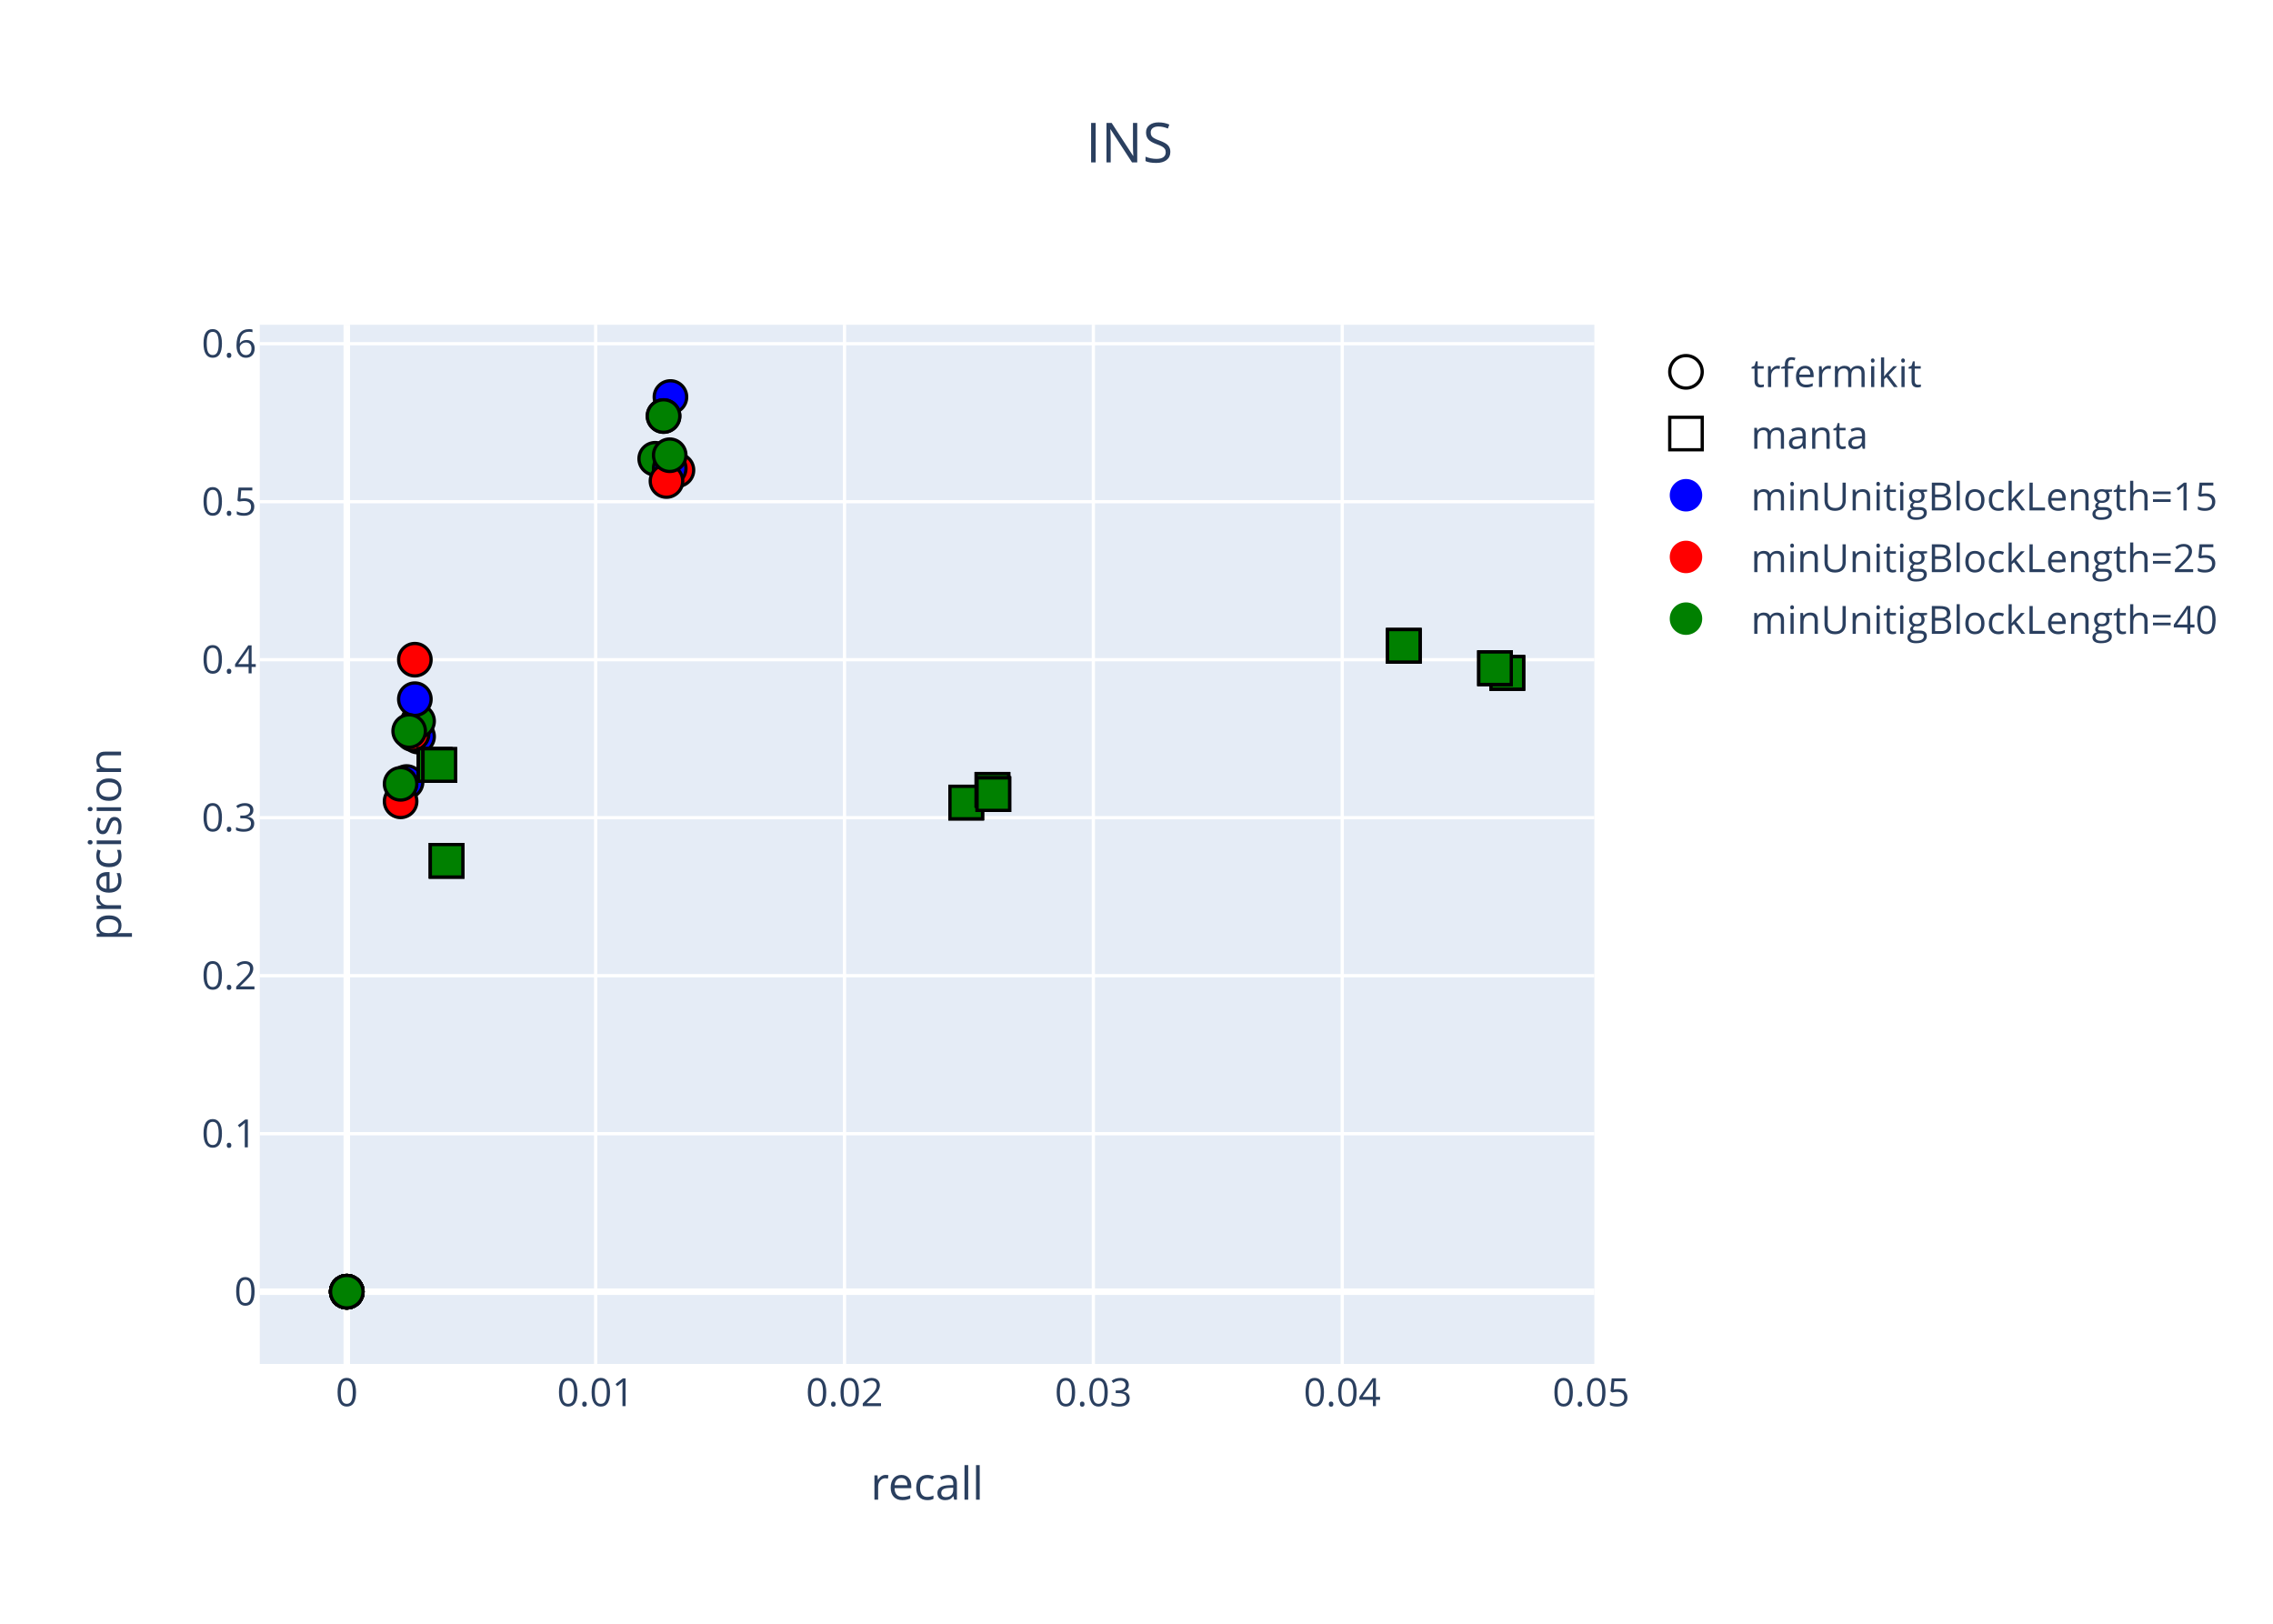
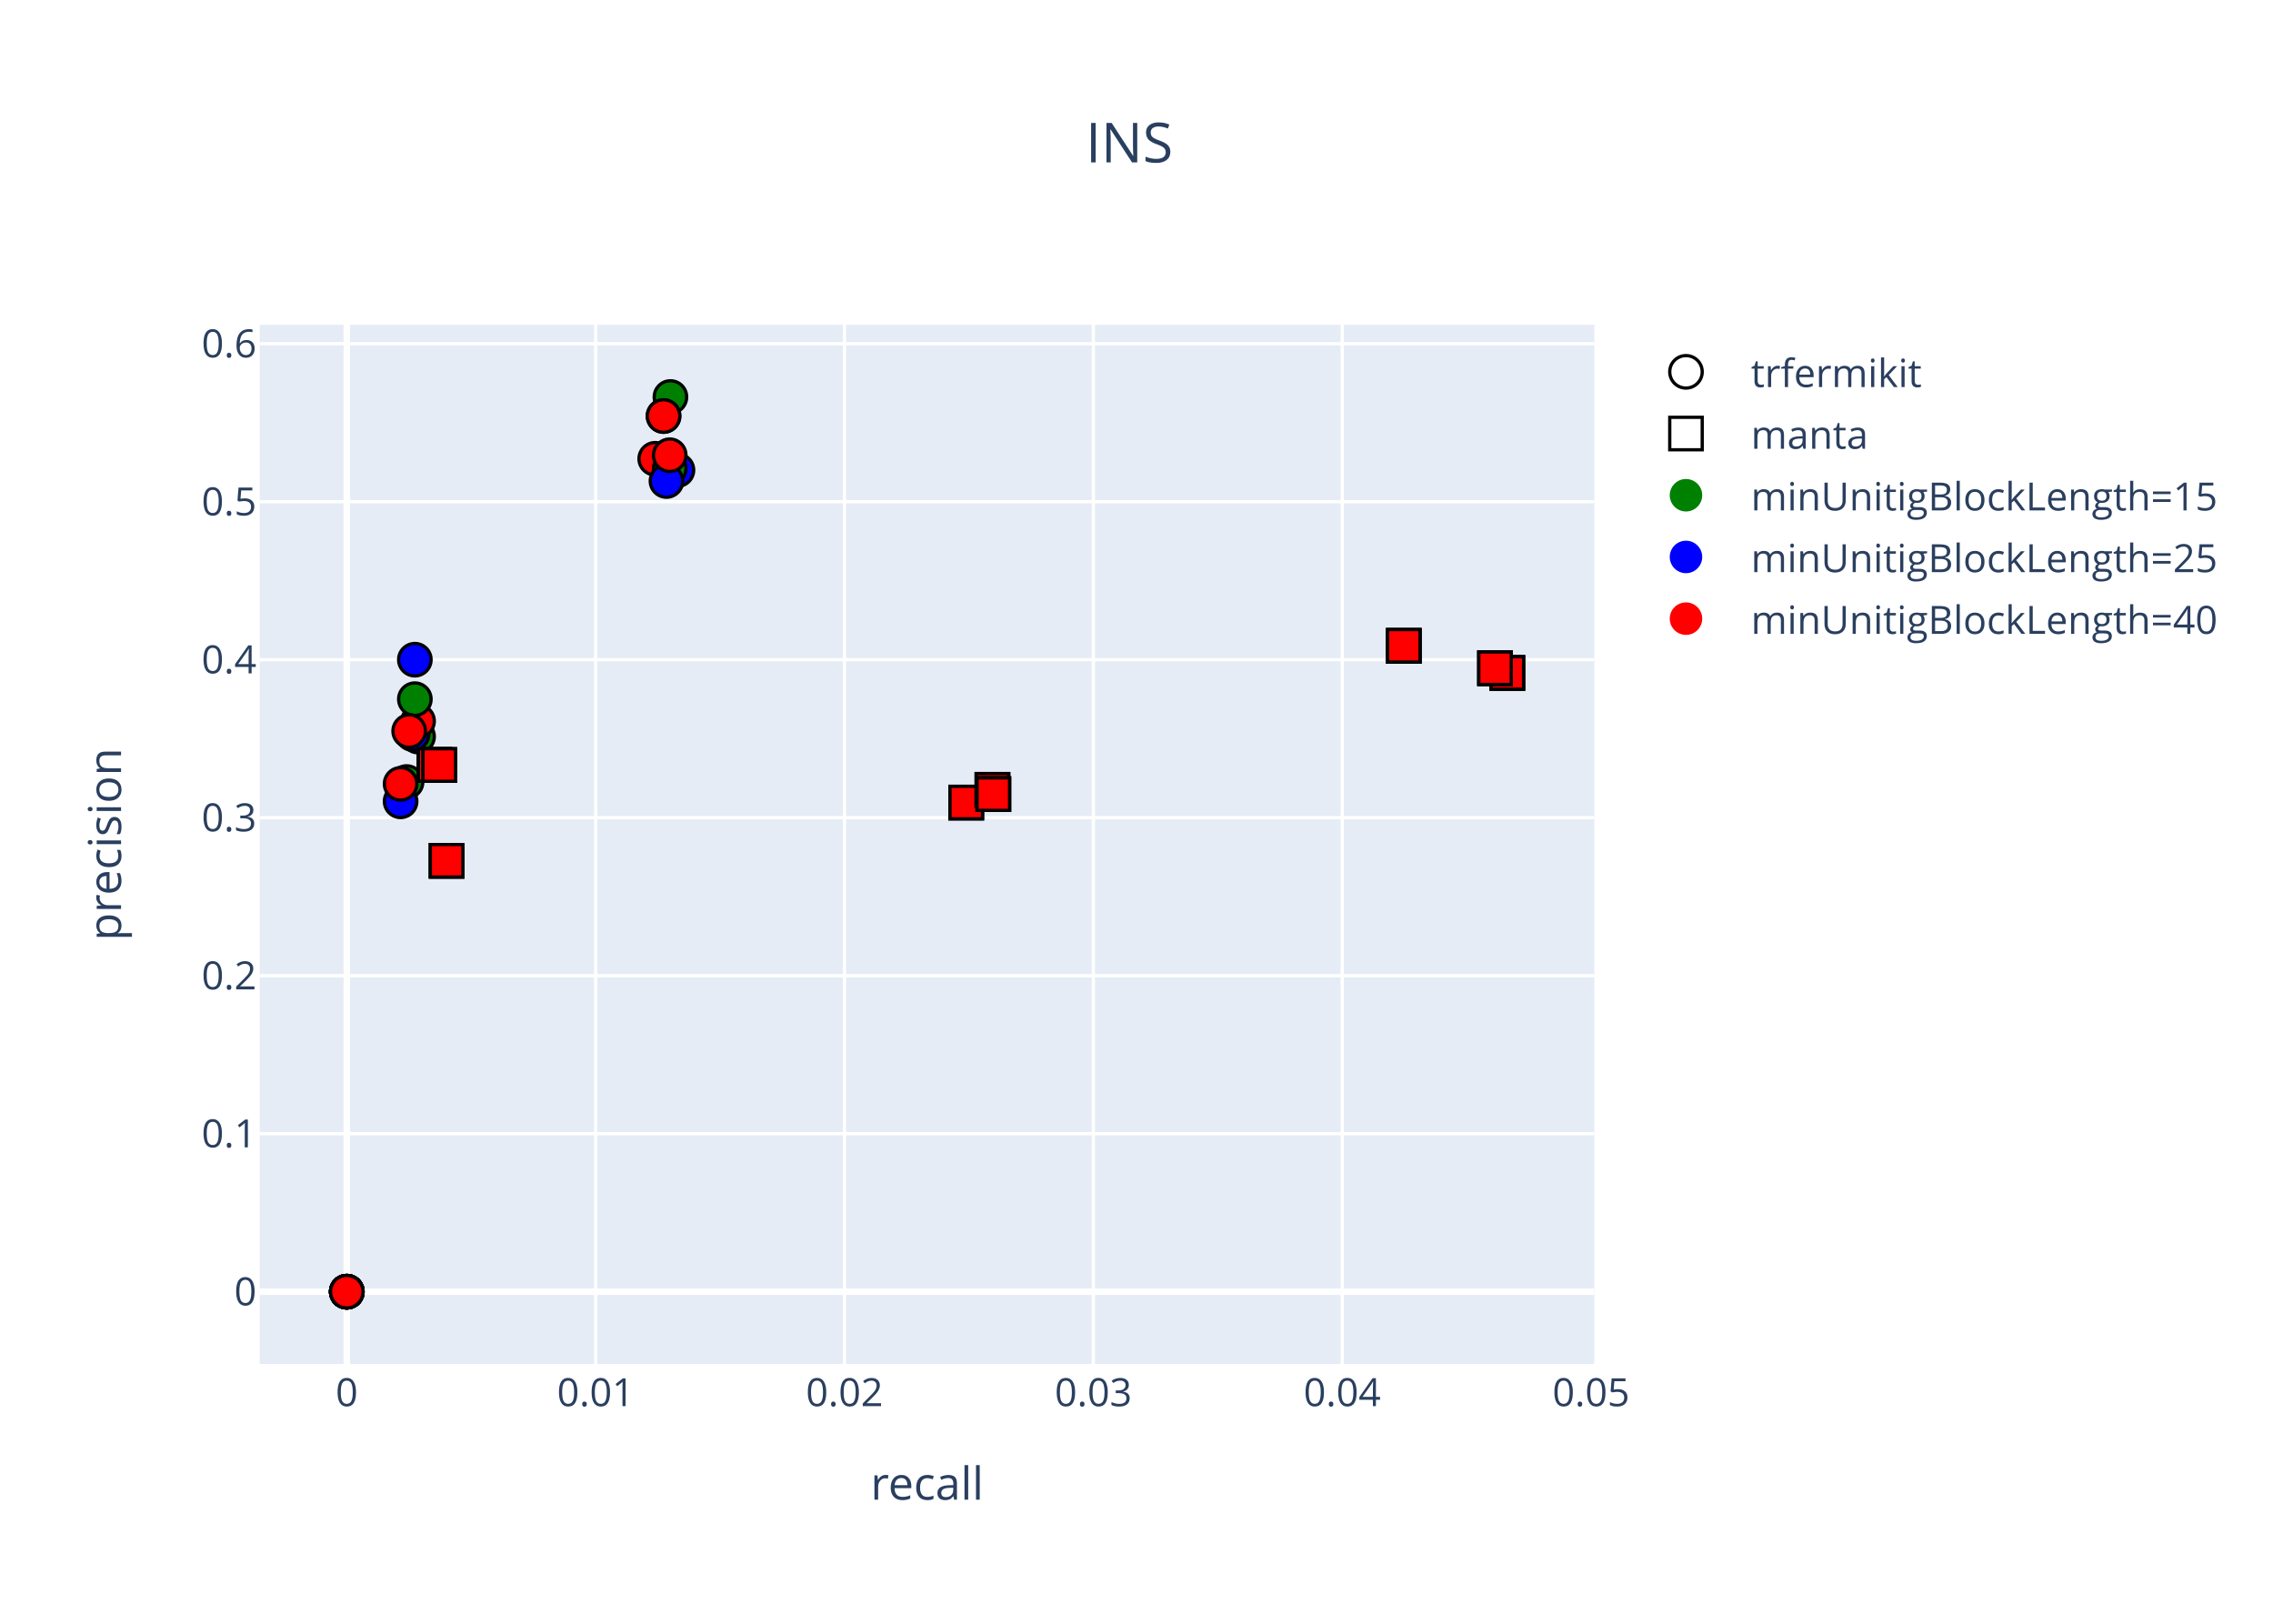
<svg xmlns="http://www.w3.org/2000/svg" class="main-svg" width="700" height="500" style="" viewBox="0 0 700 500">
  <rect x="0" y="0" width="700" height="500" style="fill: rgb(255, 255, 255); fill-opacity: 1;" />
-   <defs id="defs-9c5c55">
+   <defs id="defs-febe1d">
    <g class="clips">
-       <clipPath id="clip9c5c55xyplot" class="plotclip">
+       <clipPath id="clipfebe1dxyplot" class="plotclip">
        <rect width="411" height="320" />
      </clipPath>
-       <clipPath class="axesclip" id="clip9c5c55x">
+       <clipPath class="axesclip" id="clipfebe1dx">
        <rect x="80" y="0" width="411" height="500" />
      </clipPath>
-       <clipPath class="axesclip" id="clip9c5c55y">
+       <clipPath class="axesclip" id="clipfebe1dy">
        <rect x="0" y="100" width="700" height="320" />
      </clipPath>
-       <clipPath class="axesclip" id="clip9c5c55xy">
+       <clipPath class="axesclip" id="clipfebe1dxy">
        <rect x="80" y="100" width="411" height="320" />
      </clipPath>
    </g>
    <g class="gradients" />
  </defs>
  <g class="bglayer">
    <rect class="bg" x="80" y="100" width="411" height="320" style="fill: rgb(229, 236, 246); fill-opacity: 1; stroke-width: 0;" />
  </g>
  <g class="layer-below">
    <g class="imagelayer" />
    <g class="shapelayer" />
  </g>
  <g class="cartesianlayer">
    <g class="subplot xy">
      <g class="layer-subplot">
        <g class="shapelayer" />
        <g class="imagelayer" />
      </g>
      <g class="gridlayer">
        <g class="x">
          <path class="xgrid crisp" transform="translate(183.44,0)" d="M0,100v320" style="stroke: rgb(255, 255, 255); stroke-opacity: 1; stroke-width: 1px;" />
          <path class="xgrid crisp" transform="translate(260.08,0)" d="M0,100v320" style="stroke: rgb(255, 255, 255); stroke-opacity: 1; stroke-width: 1px;" />
          <path class="xgrid crisp" transform="translate(336.72,0)" d="M0,100v320" style="stroke: rgb(255, 255, 255); stroke-opacity: 1; stroke-width: 1px;" />
          <path class="xgrid crisp" transform="translate(413.36,0)" d="M0,100v320" style="stroke: rgb(255, 255, 255); stroke-opacity: 1; stroke-width: 1px;" />
        </g>
        <g class="y">
          <path class="ygrid crisp" transform="translate(0,349.1)" d="M80,0h411" style="stroke: rgb(255, 255, 255); stroke-opacity: 1; stroke-width: 1px;" />
          <path class="ygrid crisp" transform="translate(0,300.45)" d="M80,0h411" style="stroke: rgb(255, 255, 255); stroke-opacity: 1; stroke-width: 1px;" />
          <path class="ygrid crisp" transform="translate(0,251.79)" d="M80,0h411" style="stroke: rgb(255, 255, 255); stroke-opacity: 1; stroke-width: 1px;" />
          <path class="ygrid crisp" transform="translate(0,203.14)" d="M80,0h411" style="stroke: rgb(255, 255, 255); stroke-opacity: 1; stroke-width: 1px;" />
          <path class="ygrid crisp" transform="translate(0,154.49)" d="M80,0h411" style="stroke: rgb(255, 255, 255); stroke-opacity: 1; stroke-width: 1px;" />
          <path class="ygrid crisp" transform="translate(0,105.84)" d="M80,0h411" style="stroke: rgb(255, 255, 255); stroke-opacity: 1; stroke-width: 1px;" />
        </g>
      </g>
      <g class="zerolinelayer">
        <path class="xzl zl crisp" transform="translate(106.8,0)" d="M0,100v320" style="stroke: rgb(255, 255, 255); stroke-opacity: 1; stroke-width: 2px;" />
        <path class="yzl zl crisp" transform="translate(0,397.75)" d="M80,0h411" style="stroke: rgb(255, 255, 255); stroke-opacity: 1; stroke-width: 2px;" />
      </g>
      <path class="xlines-below" />
      <path class="ylines-below" />
      <g class="overlines-below" />
      <g class="xaxislayer-below" />
      <g class="yaxislayer-below" />
      <g class="overaxes-below" />
-       <g class="plot" transform="translate(80,100)" clip-path="url('#clip9c5c55xyplot')">
+       <g class="plot" transform="translate(80,100)" clip-path="url('#clipfebe1dxyplot')">
        <g class="scatterlayer mlayer">
-           <g class="trace scatter trace74d91a" style="stroke-miterlimit: 2; opacity: 1;">
+           <g class="trace scatter trace201d78" style="stroke-miterlimit: 2; opacity: 1;">
            <g class="fills" />
            <g class="errorbars" />
            <g class="lines" />
            <g class="points">
-               <path class="point" transform="translate(48.75,126.81)" d="M5,0A5,5 0 1,1 0,-5A5,5 0 0,1 5,0Z" style="opacity: 1; stroke-width: 1px; fill: rgb(0, 0, 255); fill-opacity: 1; stroke: rgb(0, 0, 0); stroke-opacity: 1;" />
-               <path class="point" transform="translate(47.06,126.04)" d="M5,0A5,5 0 1,1 0,-5A5,5 0 0,1 5,0Z" style="opacity: 1; stroke-width: 1px; fill: rgb(255, 0, 0); fill-opacity: 1; stroke: rgb(0, 0, 0); stroke-opacity: 1;" />
-               <path class="point" transform="translate(48.75,122.06)" d="M5,0A5,5 0 1,1 0,-5A5,5 0 0,1 5,0Z" style="opacity: 1; stroke-width: 1px; fill: rgb(0, 128, 0); fill-opacity: 1; stroke: rgb(0, 0, 0); stroke-opacity: 1;" />
-               <path class="point" transform="translate(45.21,140.81)" d="M5,0A5,5 0 1,1 0,-5A5,5 0 0,1 5,0Z" style="opacity: 1; stroke-width: 1px; fill: rgb(0, 0, 255); fill-opacity: 1; stroke: rgb(0, 0, 0); stroke-opacity: 1;" />
-               <path class="point" transform="translate(43.37,146.76)" d="M5,0A5,5 0 1,1 0,-5A5,5 0 0,1 5,0Z" style="opacity: 1; stroke-width: 1px; fill: rgb(255, 0, 0); fill-opacity: 1; stroke: rgb(0, 0, 0); stroke-opacity: 1;" />
-               <path class="point" transform="translate(43.37,141.37)" d="M5,0A5,5 0 1,1 0,-5A5,5 0 0,1 5,0Z" style="opacity: 1; stroke-width: 1px; fill: rgb(0, 128, 0); fill-opacity: 1; stroke: rgb(0, 0, 0); stroke-opacity: 1;" />
-               <path class="point" transform="translate(47.76,115.3)" d="M5,0A5,5 0 1,1 0,-5A5,5 0 0,1 5,0Z" style="opacity: 1; stroke-width: 1px; fill: rgb(0, 0, 255); fill-opacity: 1; stroke: rgb(0, 0, 0); stroke-opacity: 1;" />
-               <path class="point" transform="translate(47.76,103.14)" d="M5,0A5,5 0 1,1 0,-5A5,5 0 0,1 5,0Z" style="opacity: 1; stroke-width: 1px; fill: rgb(255, 0, 0); fill-opacity: 1; stroke: rgb(0, 0, 0); stroke-opacity: 1;" />
-               <path class="point" transform="translate(46.01,125.11)" d="M5,0A5,5 0 1,1 0,-5A5,5 0 0,1 5,0Z" style="opacity: 1; stroke-width: 1px; fill: rgb(0, 128, 0); fill-opacity: 1; stroke: rgb(0, 0, 0); stroke-opacity: 1;" />
+               <path class="point" transform="translate(48.75,126.81)" d="M5,0A5,5 0 1,1 0,-5A5,5 0 0,1 5,0Z" style="opacity: 1; stroke-width: 1px; fill: rgb(0, 128, 0); fill-opacity: 1; stroke: rgb(0, 0, 0); stroke-opacity: 1;" />
+               <path class="point" transform="translate(47.06,126.04)" d="M5,0A5,5 0 1,1 0,-5A5,5 0 0,1 5,0Z" style="opacity: 1; stroke-width: 1px; fill: rgb(0, 0, 255); fill-opacity: 1; stroke: rgb(0, 0, 0); stroke-opacity: 1;" />
+               <path class="point" transform="translate(48.75,122.06)" d="M5,0A5,5 0 1,1 0,-5A5,5 0 0,1 5,0Z" style="opacity: 1; stroke-width: 1px; fill: rgb(255, 0, 0); fill-opacity: 1; stroke: rgb(0, 0, 0); stroke-opacity: 1;" />
+               <path class="point" transform="translate(45.21,140.81)" d="M5,0A5,5 0 1,1 0,-5A5,5 0 0,1 5,0Z" style="opacity: 1; stroke-width: 1px; fill: rgb(0, 128, 0); fill-opacity: 1; stroke: rgb(0, 0, 0); stroke-opacity: 1;" />
+               <path class="point" transform="translate(43.37,146.76)" d="M5,0A5,5 0 1,1 0,-5A5,5 0 0,1 5,0Z" style="opacity: 1; stroke-width: 1px; fill: rgb(0, 0, 255); fill-opacity: 1; stroke: rgb(0, 0, 0); stroke-opacity: 1;" />
+               <path class="point" transform="translate(43.37,141.37)" d="M5,0A5,5 0 1,1 0,-5A5,5 0 0,1 5,0Z" style="opacity: 1; stroke-width: 1px; fill: rgb(255, 0, 0); fill-opacity: 1; stroke: rgb(0, 0, 0); stroke-opacity: 1;" />
+               <path class="point" transform="translate(47.76,115.3)" d="M5,0A5,5 0 1,1 0,-5A5,5 0 0,1 5,0Z" style="opacity: 1; stroke-width: 1px; fill: rgb(0, 128, 0); fill-opacity: 1; stroke: rgb(0, 0, 0); stroke-opacity: 1;" />
+               <path class="point" transform="translate(47.76,103.14)" d="M5,0A5,5 0 1,1 0,-5A5,5 0 0,1 5,0Z" style="opacity: 1; stroke-width: 1px; fill: rgb(0, 0, 255); fill-opacity: 1; stroke: rgb(0, 0, 0); stroke-opacity: 1;" />
+               <path class="point" transform="translate(46.01,125.11)" d="M5,0A5,5 0 1,1 0,-5A5,5 0 0,1 5,0Z" style="opacity: 1; stroke-width: 1px; fill: rgb(255, 0, 0); fill-opacity: 1; stroke: rgb(0, 0, 0); stroke-opacity: 1;" />
+               <path class="point" transform="translate(26.8,297.75)" d="M5,0A5,5 0 1,1 0,-5A5,5 0 0,1 5,0Z" style="opacity: 1; stroke-width: 1px; fill: rgb(0, 128, 0); fill-opacity: 1; stroke: rgb(0, 0, 0); stroke-opacity: 1;" />
              <path class="point" transform="translate(26.8,297.75)" d="M5,0A5,5 0 1,1 0,-5A5,5 0 0,1 5,0Z" style="opacity: 1; stroke-width: 1px; fill: rgb(0, 0, 255); fill-opacity: 1; stroke: rgb(0, 0, 0); stroke-opacity: 1;" />
              <path class="point" transform="translate(26.8,297.75)" d="M5,0A5,5 0 1,1 0,-5A5,5 0 0,1 5,0Z" style="opacity: 1; stroke-width: 1px; fill: rgb(255, 0, 0); fill-opacity: 1; stroke: rgb(0, 0, 0); stroke-opacity: 1;" />
              <path class="point" transform="translate(26.8,297.75)" d="M5,0A5,5 0 1,1 0,-5A5,5 0 0,1 5,0Z" style="opacity: 1; stroke-width: 1px; fill: rgb(0, 128, 0); fill-opacity: 1; stroke: rgb(0, 0, 0); stroke-opacity: 1;" />
              <path class="point" transform="translate(26.8,297.75)" d="M5,0A5,5 0 1,1 0,-5A5,5 0 0,1 5,0Z" style="opacity: 1; stroke-width: 1px; fill: rgb(0, 0, 255); fill-opacity: 1; stroke: rgb(0, 0, 0); stroke-opacity: 1;" />
              <path class="point" transform="translate(26.8,297.75)" d="M5,0A5,5 0 1,1 0,-5A5,5 0 0,1 5,0Z" style="opacity: 1; stroke-width: 1px; fill: rgb(255, 0, 0); fill-opacity: 1; stroke: rgb(0, 0, 0); stroke-opacity: 1;" />
              <path class="point" transform="translate(26.8,297.75)" d="M5,0A5,5 0 1,1 0,-5A5,5 0 0,1 5,0Z" style="opacity: 1; stroke-width: 1px; fill: rgb(0, 128, 0); fill-opacity: 1; stroke: rgb(0, 0, 0); stroke-opacity: 1;" />
              <path class="point" transform="translate(26.8,297.75)" d="M5,0A5,5 0 1,1 0,-5A5,5 0 0,1 5,0Z" style="opacity: 1; stroke-width: 1px; fill: rgb(0, 0, 255); fill-opacity: 1; stroke: rgb(0, 0, 0); stroke-opacity: 1;" />
              <path class="point" transform="translate(26.8,297.75)" d="M5,0A5,5 0 1,1 0,-5A5,5 0 0,1 5,0Z" style="opacity: 1; stroke-width: 1px; fill: rgb(255, 0, 0); fill-opacity: 1; stroke: rgb(0, 0, 0); stroke-opacity: 1;" />
-               <path class="point" transform="translate(26.8,297.75)" d="M5,0A5,5 0 1,1 0,-5A5,5 0 0,1 5,0Z" style="opacity: 1; stroke-width: 1px; fill: rgb(0, 128, 0); fill-opacity: 1; stroke: rgb(0, 0, 0); stroke-opacity: 1;" />
-               <path class="point" transform="translate(125.7,47.04)" d="M5,0A5,5 0 1,1 0,-5A5,5 0 0,1 5,0Z" style="opacity: 1; stroke-width: 1px; fill: rgb(0, 0, 255); fill-opacity: 1; stroke: rgb(0, 0, 0); stroke-opacity: 1;" />
-               <path class="point" transform="translate(128.63,44.76)" d="M5,0A5,5 0 1,1 0,-5A5,5 0 0,1 5,0Z" style="opacity: 1; stroke-width: 1px; fill: rgb(255, 0, 0); fill-opacity: 1; stroke: rgb(0, 0, 0); stroke-opacity: 1;" />
-               <path class="point" transform="translate(121.78,41.27)" d="M5,0A5,5 0 1,1 0,-5A5,5 0 0,1 5,0Z" style="opacity: 1; stroke-width: 1px; fill: rgb(0, 128, 0); fill-opacity: 1; stroke: rgb(0, 0, 0); stroke-opacity: 1;" />
-               <path class="point" transform="translate(126.47,22.25)" d="M5,0A5,5 0 1,1 0,-5A5,5 0 0,1 5,0Z" style="opacity: 1; stroke-width: 1px; fill: rgb(0, 0, 255); fill-opacity: 1; stroke: rgb(0, 0, 0); stroke-opacity: 1;" />
+               <path class="point" transform="translate(125.7,47.04)" d="M5,0A5,5 0 1,1 0,-5A5,5 0 0,1 5,0Z" style="opacity: 1; stroke-width: 1px; fill: rgb(0, 128, 0); fill-opacity: 1; stroke: rgb(0, 0, 0); stroke-opacity: 1;" />
+               <path class="point" transform="translate(128.63,44.76)" d="M5,0A5,5 0 1,1 0,-5A5,5 0 0,1 5,0Z" style="opacity: 1; stroke-width: 1px; fill: rgb(0, 0, 255); fill-opacity: 1; stroke: rgb(0, 0, 0); stroke-opacity: 1;" />
+               <path class="point" transform="translate(121.78,41.27)" d="M5,0A5,5 0 1,1 0,-5A5,5 0 0,1 5,0Z" style="opacity: 1; stroke-width: 1px; fill: rgb(255, 0, 0); fill-opacity: 1; stroke: rgb(0, 0, 0); stroke-opacity: 1;" />
+               <path class="point" transform="translate(126.47,22.25)" d="M5,0A5,5 0 1,1 0,-5A5,5 0 0,1 5,0Z" style="opacity: 1; stroke-width: 1px; fill: rgb(0, 128, 0); fill-opacity: 1; stroke: rgb(0, 0, 0); stroke-opacity: 1;" />
+               <path class="point" transform="translate(124.35,28.11)" d="M5,0A5,5 0 1,1 0,-5A5,5 0 0,1 5,0Z" style="opacity: 1; stroke-width: 1px; fill: rgb(0, 0, 255); fill-opacity: 1; stroke: rgb(0, 0, 0); stroke-opacity: 1;" />
              <path class="point" transform="translate(124.35,28.11)" d="M5,0A5,5 0 1,1 0,-5A5,5 0 0,1 5,0Z" style="opacity: 1; stroke-width: 1px; fill: rgb(255, 0, 0); fill-opacity: 1; stroke: rgb(0, 0, 0); stroke-opacity: 1;" />
-               <path class="point" transform="translate(124.35,28.11)" d="M5,0A5,5 0 1,1 0,-5A5,5 0 0,1 5,0Z" style="opacity: 1; stroke-width: 1px; fill: rgb(0, 128, 0); fill-opacity: 1; stroke: rgb(0, 0, 0); stroke-opacity: 1;" />
-               <path class="point" transform="translate(126.25,44.25)" d="M5,0A5,5 0 1,1 0,-5A5,5 0 0,1 5,0Z" style="opacity: 1; stroke-width: 1px; fill: rgb(0, 0, 255); fill-opacity: 1; stroke: rgb(0, 0, 0); stroke-opacity: 1;" />
-               <path class="point" transform="translate(125.25,48.12)" d="M5,0A5,5 0 1,1 0,-5A5,5 0 0,1 5,0Z" style="opacity: 1; stroke-width: 1px; fill: rgb(255, 0, 0); fill-opacity: 1; stroke: rgb(0, 0, 0); stroke-opacity: 1;" />
-               <path class="point" transform="translate(126.25,40.18)" d="M5,0A5,5 0 1,1 0,-5A5,5 0 0,1 5,0Z" style="opacity: 1; stroke-width: 1px; fill: rgb(0, 128, 0); fill-opacity: 1; stroke: rgb(0, 0, 0); stroke-opacity: 1;" />
-             </g>
-             <g class="text" />
-           </g>
-           <g class="trace scatter trace45d286" style="stroke-miterlimit: 2; opacity: 1;">
+               <path class="point" transform="translate(126.25,44.25)" d="M5,0A5,5 0 1,1 0,-5A5,5 0 0,1 5,0Z" style="opacity: 1; stroke-width: 1px; fill: rgb(0, 128, 0); fill-opacity: 1; stroke: rgb(0, 0, 0); stroke-opacity: 1;" />
+               <path class="point" transform="translate(125.25,48.12)" d="M5,0A5,5 0 1,1 0,-5A5,5 0 0,1 5,0Z" style="opacity: 1; stroke-width: 1px; fill: rgb(0, 0, 255); fill-opacity: 1; stroke: rgb(0, 0, 0); stroke-opacity: 1;" />
+               <path class="point" transform="translate(126.25,40.18)" d="M5,0A5,5 0 1,1 0,-5A5,5 0 0,1 5,0Z" style="opacity: 1; stroke-width: 1px; fill: rgb(255, 0, 0); fill-opacity: 1; stroke: rgb(0, 0, 0); stroke-opacity: 1;" />
+             </g>
+             <g class="text" />
+           </g>
+           <g class="trace scatter tracef45154" style="stroke-miterlimit: 2; opacity: 1;">
            <g class="fills" />
            <g class="errorbars" />
            <g class="lines" />
            <g class="points">
+               <path class="point" transform="translate(217.56,147.13)" d="M5,5H-5V-5H5Z" style="opacity: 1; stroke-width: 1px; fill: rgb(0, 128, 0); fill-opacity: 1; stroke: rgb(0, 0, 0); stroke-opacity: 1;" />
              <path class="point" transform="translate(217.56,147.13)" d="M5,5H-5V-5H5Z" style="opacity: 1; stroke-width: 1px; fill: rgb(0, 0, 255); fill-opacity: 1; stroke: rgb(0, 0, 0); stroke-opacity: 1;" />
              <path class="point" transform="translate(217.56,147.13)" d="M5,5H-5V-5H5Z" style="opacity: 1; stroke-width: 1px; fill: rgb(255, 0, 0); fill-opacity: 1; stroke: rgb(0, 0, 0); stroke-opacity: 1;" />
-               <path class="point" transform="translate(217.56,147.13)" d="M5,5H-5V-5H5Z" style="opacity: 1; stroke-width: 1px; fill: rgb(0, 128, 0); fill-opacity: 1; stroke: rgb(0, 0, 0); stroke-opacity: 1;" />
+               <path class="point" transform="translate(225.63,143.21)" d="M5,5H-5V-5H5Z" style="opacity: 1; stroke-width: 1px; fill: rgb(0, 128, 0); fill-opacity: 1; stroke: rgb(0, 0, 0); stroke-opacity: 1;" />
              <path class="point" transform="translate(225.63,143.21)" d="M5,5H-5V-5H5Z" style="opacity: 1; stroke-width: 1px; fill: rgb(0, 0, 255); fill-opacity: 1; stroke: rgb(0, 0, 0); stroke-opacity: 1;" />
              <path class="point" transform="translate(225.63,143.21)" d="M5,5H-5V-5H5Z" style="opacity: 1; stroke-width: 1px; fill: rgb(255, 0, 0); fill-opacity: 1; stroke: rgb(0, 0, 0); stroke-opacity: 1;" />
-               <path class="point" transform="translate(225.63,143.21)" d="M5,5H-5V-5H5Z" style="opacity: 1; stroke-width: 1px; fill: rgb(0, 128, 0); fill-opacity: 1; stroke: rgb(0, 0, 0); stroke-opacity: 1;" />
+               <path class="point" transform="translate(225.91,144.54)" d="M5,5H-5V-5H5Z" style="opacity: 1; stroke-width: 1px; fill: rgb(0, 128, 0); fill-opacity: 1; stroke: rgb(0, 0, 0); stroke-opacity: 1;" />
              <path class="point" transform="translate(225.91,144.54)" d="M5,5H-5V-5H5Z" style="opacity: 1; stroke-width: 1px; fill: rgb(0, 0, 255); fill-opacity: 1; stroke: rgb(0, 0, 0); stroke-opacity: 1;" />
              <path class="point" transform="translate(225.91,144.54)" d="M5,5H-5V-5H5Z" style="opacity: 1; stroke-width: 1px; fill: rgb(255, 0, 0); fill-opacity: 1; stroke: rgb(0, 0, 0); stroke-opacity: 1;" />
-               <path class="point" transform="translate(225.91,144.54)" d="M5,5H-5V-5H5Z" style="opacity: 1; stroke-width: 1px; fill: rgb(0, 128, 0); fill-opacity: 1; stroke: rgb(0, 0, 0); stroke-opacity: 1;" />
+               <path class="point" transform="translate(53.85,135.58)" d="M5,5H-5V-5H5Z" style="opacity: 1; stroke-width: 1px; fill: rgb(0, 128, 0); fill-opacity: 1; stroke: rgb(0, 0, 0); stroke-opacity: 1;" />
              <path class="point" transform="translate(53.85,135.58)" d="M5,5H-5V-5H5Z" style="opacity: 1; stroke-width: 1px; fill: rgb(0, 0, 255); fill-opacity: 1; stroke: rgb(0, 0, 0); stroke-opacity: 1;" />
              <path class="point" transform="translate(53.85,135.58)" d="M5,5H-5V-5H5Z" style="opacity: 1; stroke-width: 1px; fill: rgb(255, 0, 0); fill-opacity: 1; stroke: rgb(0, 0, 0); stroke-opacity: 1;" />
-               <path class="point" transform="translate(53.85,135.58)" d="M5,5H-5V-5H5Z" style="opacity: 1; stroke-width: 1px; fill: rgb(0, 128, 0); fill-opacity: 1; stroke: rgb(0, 0, 0); stroke-opacity: 1;" />
+               <path class="point" transform="translate(57.54,165.06)" d="M5,5H-5V-5H5Z" style="opacity: 1; stroke-width: 1px; fill: rgb(0, 128, 0); fill-opacity: 1; stroke: rgb(0, 0, 0); stroke-opacity: 1;" />
              <path class="point" transform="translate(57.54,165.06)" d="M5,5H-5V-5H5Z" style="opacity: 1; stroke-width: 1px; fill: rgb(0, 0, 255); fill-opacity: 1; stroke: rgb(0, 0, 0); stroke-opacity: 1;" />
              <path class="point" transform="translate(57.54,165.06)" d="M5,5H-5V-5H5Z" style="opacity: 1; stroke-width: 1px; fill: rgb(255, 0, 0); fill-opacity: 1; stroke: rgb(0, 0, 0); stroke-opacity: 1;" />
-               <path class="point" transform="translate(57.54,165.06)" d="M5,5H-5V-5H5Z" style="opacity: 1; stroke-width: 1px; fill: rgb(0, 128, 0); fill-opacity: 1; stroke: rgb(0, 0, 0); stroke-opacity: 1;" />
+               <path class="point" transform="translate(55.29,135.58)" d="M5,5H-5V-5H5Z" style="opacity: 1; stroke-width: 1px; fill: rgb(0, 128, 0); fill-opacity: 1; stroke: rgb(0, 0, 0); stroke-opacity: 1;" />
              <path class="point" transform="translate(55.29,135.58)" d="M5,5H-5V-5H5Z" style="opacity: 1; stroke-width: 1px; fill: rgb(0, 0, 255); fill-opacity: 1; stroke: rgb(0, 0, 0); stroke-opacity: 1;" />
              <path class="point" transform="translate(55.29,135.58)" d="M5,5H-5V-5H5Z" style="opacity: 1; stroke-width: 1px; fill: rgb(255, 0, 0); fill-opacity: 1; stroke: rgb(0, 0, 0); stroke-opacity: 1;" />
-               <path class="point" transform="translate(55.29,135.58)" d="M5,5H-5V-5H5Z" style="opacity: 1; stroke-width: 1px; fill: rgb(0, 128, 0); fill-opacity: 1; stroke: rgb(0, 0, 0); stroke-opacity: 1;" />
+               <path class="point" transform="translate(384.2,107.21)" d="M5,5H-5V-5H5Z" style="opacity: 1; stroke-width: 1px; fill: rgb(0, 128, 0); fill-opacity: 1; stroke: rgb(0, 0, 0); stroke-opacity: 1;" />
              <path class="point" transform="translate(384.2,107.21)" d="M5,5H-5V-5H5Z" style="opacity: 1; stroke-width: 1px; fill: rgb(0, 0, 255); fill-opacity: 1; stroke: rgb(0, 0, 0); stroke-opacity: 1;" />
              <path class="point" transform="translate(384.2,107.21)" d="M5,5H-5V-5H5Z" style="opacity: 1; stroke-width: 1px; fill: rgb(255, 0, 0); fill-opacity: 1; stroke: rgb(0, 0, 0); stroke-opacity: 1;" />
-               <path class="point" transform="translate(384.2,107.21)" d="M5,5H-5V-5H5Z" style="opacity: 1; stroke-width: 1px; fill: rgb(0, 128, 0); fill-opacity: 1; stroke: rgb(0, 0, 0); stroke-opacity: 1;" />
+               <path class="point" transform="translate(352.32,98.87)" d="M5,5H-5V-5H5Z" style="opacity: 1; stroke-width: 1px; fill: rgb(0, 128, 0); fill-opacity: 1; stroke: rgb(0, 0, 0); stroke-opacity: 1;" />
              <path class="point" transform="translate(352.32,98.87)" d="M5,5H-5V-5H5Z" style="opacity: 1; stroke-width: 1px; fill: rgb(0, 0, 255); fill-opacity: 1; stroke: rgb(0, 0, 0); stroke-opacity: 1;" />
              <path class="point" transform="translate(352.32,98.87)" d="M5,5H-5V-5H5Z" style="opacity: 1; stroke-width: 1px; fill: rgb(255, 0, 0); fill-opacity: 1; stroke: rgb(0, 0, 0); stroke-opacity: 1;" />
-               <path class="point" transform="translate(352.32,98.87)" d="M5,5H-5V-5H5Z" style="opacity: 1; stroke-width: 1px; fill: rgb(0, 128, 0); fill-opacity: 1; stroke: rgb(0, 0, 0); stroke-opacity: 1;" />
+               <path class="point" transform="translate(380.42,105.76)" d="M5,5H-5V-5H5Z" style="opacity: 1; stroke-width: 1px; fill: rgb(0, 128, 0); fill-opacity: 1; stroke: rgb(0, 0, 0); stroke-opacity: 1;" />
              <path class="point" transform="translate(380.42,105.76)" d="M5,5H-5V-5H5Z" style="opacity: 1; stroke-width: 1px; fill: rgb(0, 0, 255); fill-opacity: 1; stroke: rgb(0, 0, 0); stroke-opacity: 1;" />
              <path class="point" transform="translate(380.42,105.76)" d="M5,5H-5V-5H5Z" style="opacity: 1; stroke-width: 1px; fill: rgb(255, 0, 0); fill-opacity: 1; stroke: rgb(0, 0, 0); stroke-opacity: 1;" />
-               <path class="point" transform="translate(380.42,105.76)" d="M5,5H-5V-5H5Z" style="opacity: 1; stroke-width: 1px; fill: rgb(0, 128, 0); fill-opacity: 1; stroke: rgb(0, 0, 0); stroke-opacity: 1;" />
-             </g>
-             <g class="text" />
-           </g>
-           <g class="trace scatter trace0173c2" style="stroke-miterlimit: 2; opacity: 1;">
-             <g class="fills" />
-             <g class="errorbars" />
-             <g class="lines" />
-             <g class="points" />
-             <g class="text" />
-           </g>
-           <g class="trace scatter trace7f23ca" style="stroke-miterlimit: 2; opacity: 1;">
-             <g class="fills" />
-             <g class="errorbars" />
-             <g class="lines" />
-             <g class="points" />
-             <g class="text" />
-           </g>
-           <g class="trace scatter trace088ca6" style="stroke-miterlimit: 2; opacity: 1;">
-             <g class="fills" />
-             <g class="errorbars" />
-             <g class="lines" />
-             <g class="points" />
-             <g class="text" />
-           </g>
-           <g class="trace scatter trace8ed10e" style="stroke-miterlimit: 2; opacity: 1;">
-             <g class="fills" />
-             <g class="errorbars" />
-             <g class="lines" />
-             <g class="points" />
-             <g class="text" />
-           </g>
-           <g class="trace scatter trace0f62a6" style="stroke-miterlimit: 2; opacity: 1;">
+             </g>
+             <g class="text" />
+           </g>
+           <g class="trace scatter trace86d56f" style="stroke-miterlimit: 2; opacity: 1;">
+             <g class="fills" />
+             <g class="errorbars" />
+             <g class="lines" />
+             <g class="points" />
+             <g class="text" />
+           </g>
+           <g class="trace scatter trace6c7933" style="stroke-miterlimit: 2; opacity: 1;">
+             <g class="fills" />
+             <g class="errorbars" />
+             <g class="lines" />
+             <g class="points" />
+             <g class="text" />
+           </g>
+           <g class="trace scatter tracedaeb14" style="stroke-miterlimit: 2; opacity: 1;">
+             <g class="fills" />
+             <g class="errorbars" />
+             <g class="lines" />
+             <g class="points" />
+             <g class="text" />
+           </g>
+           <g class="trace scatter tracea9f1c0" style="stroke-miterlimit: 2; opacity: 1;">
+             <g class="fills" />
+             <g class="errorbars" />
+             <g class="lines" />
+             <g class="points" />
+             <g class="text" />
+           </g>
+           <g class="trace scatter trace4c0c49" style="stroke-miterlimit: 2; opacity: 1;">
            <g class="fills" />
            <g class="errorbars" />
            <g class="lines" />
            <g class="points" />
            <g class="text" />
          </g>
        </g>
      </g>
      <g class="overplot" />
      <path class="xlines-above crisp" d="M0,0" style="fill: none;" />
      <path class="ylines-above crisp" d="M0,0" style="fill: none;" />
      <g class="overlines-above" />
      <g class="xaxislayer-above">
        <g class="xtick">
          <text text-anchor="middle" x="0" y="433" transform="translate(106.8,0)" style="font-family: 'Open Sans', verdana, arial, sans-serif; font-size: 12px; fill: rgb(42, 63, 95); fill-opacity: 1; white-space: pre;">0</text>
        </g>
        <g class="xtick">
          <text text-anchor="middle" x="0" y="433" transform="translate(183.44,0)" style="font-family: 'Open Sans', verdana, arial, sans-serif; font-size: 12px; fill: rgb(42, 63, 95); fill-opacity: 1; white-space: pre;">0.01</text>
        </g>
        <g class="xtick">
          <text text-anchor="middle" x="0" y="433" transform="translate(260.08,0)" style="font-family: 'Open Sans', verdana, arial, sans-serif; font-size: 12px; fill: rgb(42, 63, 95); fill-opacity: 1; white-space: pre;">0.02</text>
        </g>
        <g class="xtick">
          <text text-anchor="middle" x="0" y="433" transform="translate(336.72,0)" style="font-family: 'Open Sans', verdana, arial, sans-serif; font-size: 12px; fill: rgb(42, 63, 95); fill-opacity: 1; white-space: pre;">0.03</text>
        </g>
        <g class="xtick">
          <text text-anchor="middle" x="0" y="433" transform="translate(413.36,0)" style="font-family: 'Open Sans', verdana, arial, sans-serif; font-size: 12px; fill: rgb(42, 63, 95); fill-opacity: 1; white-space: pre;">0.04</text>
        </g>
        <g class="xtick">
          <text text-anchor="middle" x="0" y="433" transform="translate(490,0)" style="font-family: 'Open Sans', verdana, arial, sans-serif; font-size: 12px; fill: rgb(42, 63, 95); fill-opacity: 1; white-space: pre;">0.05</text>
        </g>
      </g>
      <g class="yaxislayer-above">
        <g class="ytick">
          <text text-anchor="end" x="79" y="4.2" transform="translate(0,397.75)" style="font-family: 'Open Sans', verdana, arial, sans-serif; font-size: 12px; fill: rgb(42, 63, 95); fill-opacity: 1; white-space: pre;">0</text>
        </g>
        <g class="ytick">
          <text text-anchor="end" x="79" y="4.2" transform="translate(0,349.1)" style="font-family: 'Open Sans', verdana, arial, sans-serif; font-size: 12px; fill: rgb(42, 63, 95); fill-opacity: 1; white-space: pre;">0.1</text>
        </g>
        <g class="ytick">
          <text text-anchor="end" x="79" y="4.2" transform="translate(0,300.45)" style="font-family: 'Open Sans', verdana, arial, sans-serif; font-size: 12px; fill: rgb(42, 63, 95); fill-opacity: 1; white-space: pre;">0.2</text>
        </g>
        <g class="ytick">
          <text text-anchor="end" x="79" y="4.2" transform="translate(0,251.79)" style="font-family: 'Open Sans', verdana, arial, sans-serif; font-size: 12px; fill: rgb(42, 63, 95); fill-opacity: 1; white-space: pre;">0.3</text>
        </g>
        <g class="ytick">
          <text text-anchor="end" x="79" y="4.2" transform="translate(0,203.14)" style="font-family: 'Open Sans', verdana, arial, sans-serif; font-size: 12px; fill: rgb(42, 63, 95); fill-opacity: 1; white-space: pre;">0.4</text>
        </g>
        <g class="ytick">
          <text text-anchor="end" x="79" y="4.2" transform="translate(0,154.49)" style="font-family: 'Open Sans', verdana, arial, sans-serif; font-size: 12px; fill: rgb(42, 63, 95); fill-opacity: 1; white-space: pre;">0.5</text>
        </g>
        <g class="ytick">
          <text text-anchor="end" x="79" y="4.2" transform="translate(0,105.84)" style="font-family: 'Open Sans', verdana, arial, sans-serif; font-size: 12px; fill: rgb(42, 63, 95); fill-opacity: 1; white-space: pre;">0.6</text>
        </g>
      </g>
      <g class="overaxes-above" />
    </g>
  </g>
  <g class="polarlayer" />
  <g class="ternarylayer" />
  <g class="geolayer" />
  <g class="funnelarealayer" />
  <g class="pielayer" />
  <g class="treemaplayer" />
  <g class="sunburstlayer" />
  <g class="glimages" />
-   <defs id="topdefs-9c5c55">
+   <defs id="topdefs-febe1d">
    <g class="clips" />
-     <clipPath id="legend9c5c55">
+     <clipPath id="legendfebe1d">
      <rect width="189" height="105" x="0" y="0" />
    </clipPath>
  </defs>
  <g class="layer-above">
    <g class="imagelayer" />
    <g class="shapelayer" />
  </g>
  <g class="infolayer">
    <g class="legend" pointer-events="all" transform="translate(499.22,100)">
      <rect class="bg" shape-rendering="crispEdges" width="189" height="105" x="0" y="0" style="stroke: rgb(68, 68, 68); stroke-opacity: 1; fill: rgb(255, 255, 255); fill-opacity: 1; stroke-width: 0px;" />
-       <g class="scrollbox" transform="" clip-path="url('#legend9c5c55')">
+       <g class="scrollbox" transform="" clip-path="url('#legendfebe1d')">
        <g class="groups">
          <g class="traces" transform="translate(0,14.5)" style="opacity: 1;">
            <text class="legendtext" text-anchor="start" x="40" y="4.68" style="font-family: 'Open Sans', verdana, arial, sans-serif; font-size: 12px; fill: rgb(42, 63, 95); fill-opacity: 1; white-space: pre;">trfermikit</text>
            <g class="layers" style="opacity: 1;">
              <g class="legendfill" />
              <g class="legendlines" />
              <g class="legendsymbols">
                <g class="legendpoints">
                  <path class="scatterpts" transform="translate(20,0)" d="M5,0A5,5 0 1,1 0,-5A5,5 0 0,1 5,0Z" style="opacity: 1; stroke-width: 1px; fill: rgb(255, 255, 255); fill-opacity: 1; stroke: rgb(0, 0, 0); stroke-opacity: 1;" />
                </g>
              </g>
            </g>
            <rect class="legendtoggle" x="0" y="-9.5" width="183.844" height="19" style="fill: rgb(0, 0, 0); fill-opacity: 0;" />
          </g>
          <g class="traces" transform="translate(0,33.5)" style="opacity: 1;">
            <text class="legendtext" text-anchor="start" x="40" y="4.68" style="font-family: 'Open Sans', verdana, arial, sans-serif; font-size: 12px; fill: rgb(42, 63, 95); fill-opacity: 1; white-space: pre;">manta</text>
            <g class="layers" style="opacity: 1;">
              <g class="legendfill" />
              <g class="legendlines" />
              <g class="legendsymbols">
                <g class="legendpoints">
                  <path class="scatterpts" transform="translate(20,0)" d="M5,5H-5V-5H5Z" style="opacity: 1; stroke-width: 1px; fill: rgb(255, 255, 255); fill-opacity: 1; stroke: rgb(0, 0, 0); stroke-opacity: 1;" />
                </g>
              </g>
            </g>
            <rect class="legendtoggle" x="0" y="-9.5" width="183.844" height="19" style="fill: rgb(0, 0, 0); fill-opacity: 0;" />
          </g>
          <g class="traces" transform="translate(0,52.5)" style="opacity: 1;">
            <text class="legendtext" text-anchor="start" x="40" y="4.68" style="font-family: 'Open Sans', verdana, arial, sans-serif; font-size: 12px; fill: rgb(42, 63, 95); fill-opacity: 1; white-space: pre;">minUnitigBlockLength=15</text>
            <g class="layers" style="opacity: 1;">
              <g class="legendfill" />
              <g class="legendlines" />
              <g class="legendsymbols">
                <g class="legendpoints">
-                   <path class="scatterpts" transform="translate(20,0)" d="M5,0A5,5 0 1,1 0,-5A5,5 0 0,1 5,0Z" style="opacity: 1; stroke-width: 0px; fill: rgb(0, 0, 255); fill-opacity: 1;" />
+                   <path class="scatterpts" transform="translate(20,0)" d="M5,0A5,5 0 1,1 0,-5A5,5 0 0,1 5,0Z" style="opacity: 1; stroke-width: 0px; fill: rgb(0, 128, 0); fill-opacity: 1;" />
                </g>
              </g>
            </g>
            <rect class="legendtoggle" x="0" y="-9.5" width="183.844" height="19" style="fill: rgb(0, 0, 0); fill-opacity: 0;" />
          </g>
          <g class="traces" transform="translate(0,71.5)" style="opacity: 1;">
            <text class="legendtext" text-anchor="start" x="40" y="4.68" style="font-family: 'Open Sans', verdana, arial, sans-serif; font-size: 12px; fill: rgb(42, 63, 95); fill-opacity: 1; white-space: pre;">minUnitigBlockLength=25</text>
            <g class="layers" style="opacity: 1;">
              <g class="legendfill" />
              <g class="legendlines" />
              <g class="legendsymbols">
                <g class="legendpoints">
-                   <path class="scatterpts" transform="translate(20,0)" d="M5,0A5,5 0 1,1 0,-5A5,5 0 0,1 5,0Z" style="opacity: 1; stroke-width: 0px; fill: rgb(255, 0, 0); fill-opacity: 1;" />
+                   <path class="scatterpts" transform="translate(20,0)" d="M5,0A5,5 0 1,1 0,-5A5,5 0 0,1 5,0Z" style="opacity: 1; stroke-width: 0px; fill: rgb(0, 0, 255); fill-opacity: 1;" />
                </g>
              </g>
            </g>
            <rect class="legendtoggle" x="0" y="-9.5" width="183.844" height="19" style="fill: rgb(0, 0, 0); fill-opacity: 0;" />
          </g>
          <g class="traces" transform="translate(0,90.5)" style="opacity: 1;">
            <text class="legendtext" text-anchor="start" x="40" y="4.68" style="font-family: 'Open Sans', verdana, arial, sans-serif; font-size: 12px; fill: rgb(42, 63, 95); fill-opacity: 1; white-space: pre;">minUnitigBlockLength=40</text>
            <g class="layers" style="opacity: 1;">
              <g class="legendfill" />
              <g class="legendlines" />
              <g class="legendsymbols">
                <g class="legendpoints">
-                   <path class="scatterpts" transform="translate(20,0)" d="M5,0A5,5 0 1,1 0,-5A5,5 0 0,1 5,0Z" style="opacity: 1; stroke-width: 0px; fill: rgb(0, 128, 0); fill-opacity: 1;" />
+                   <path class="scatterpts" transform="translate(20,0)" d="M5,0A5,5 0 1,1 0,-5A5,5 0 0,1 5,0Z" style="opacity: 1; stroke-width: 0px; fill: rgb(255, 0, 0); fill-opacity: 1;" />
                </g>
              </g>
            </g>
            <rect class="legendtoggle" x="0" y="-9.5" width="183.844" height="19" style="fill: rgb(0, 0, 0); fill-opacity: 0;" />
          </g>
        </g>
      </g>
      <rect class="scrollbar" rx="20" ry="3" width="0" height="0" x="0" y="0" style="fill: rgb(128, 139, 164); fill-opacity: 1;" />
    </g>
    <g class="g-gtitle">
      <text class="gtitle" x="350" y="50" text-anchor="middle" dy="0.7em" style="font-family: 'Open Sans', verdana, arial, sans-serif; font-size: 17px; fill: rgb(42, 63, 95); opacity: 1; font-weight: normal; white-space: pre;">
        <tspan class="line" dy="0em" x="350" y="50">INS</tspan>
        <tspan class="line" dy="1.3em" x="350" y="50" />
      </text>
    </g>
    <g class="g-xtitle">
      <text class="xtitle" x="285.5" y="461.8" text-anchor="middle" style="font-family: 'Open Sans', verdana, arial, sans-serif; font-size: 14px; fill: rgb(42, 63, 95); opacity: 1; font-weight: normal; white-space: pre;">recall</text>
    </g>
    <g class="g-ytitle">
      <text class="ytitle" transform="rotate(-90,37.27813,260)" x="37.278" y="260" text-anchor="middle" style="font-family: 'Open Sans', verdana, arial, sans-serif; font-size: 14px; fill: rgb(42, 63, 95); opacity: 1; font-weight: normal; white-space: pre;">precision</text>
    </g>
  </g>
</svg>
